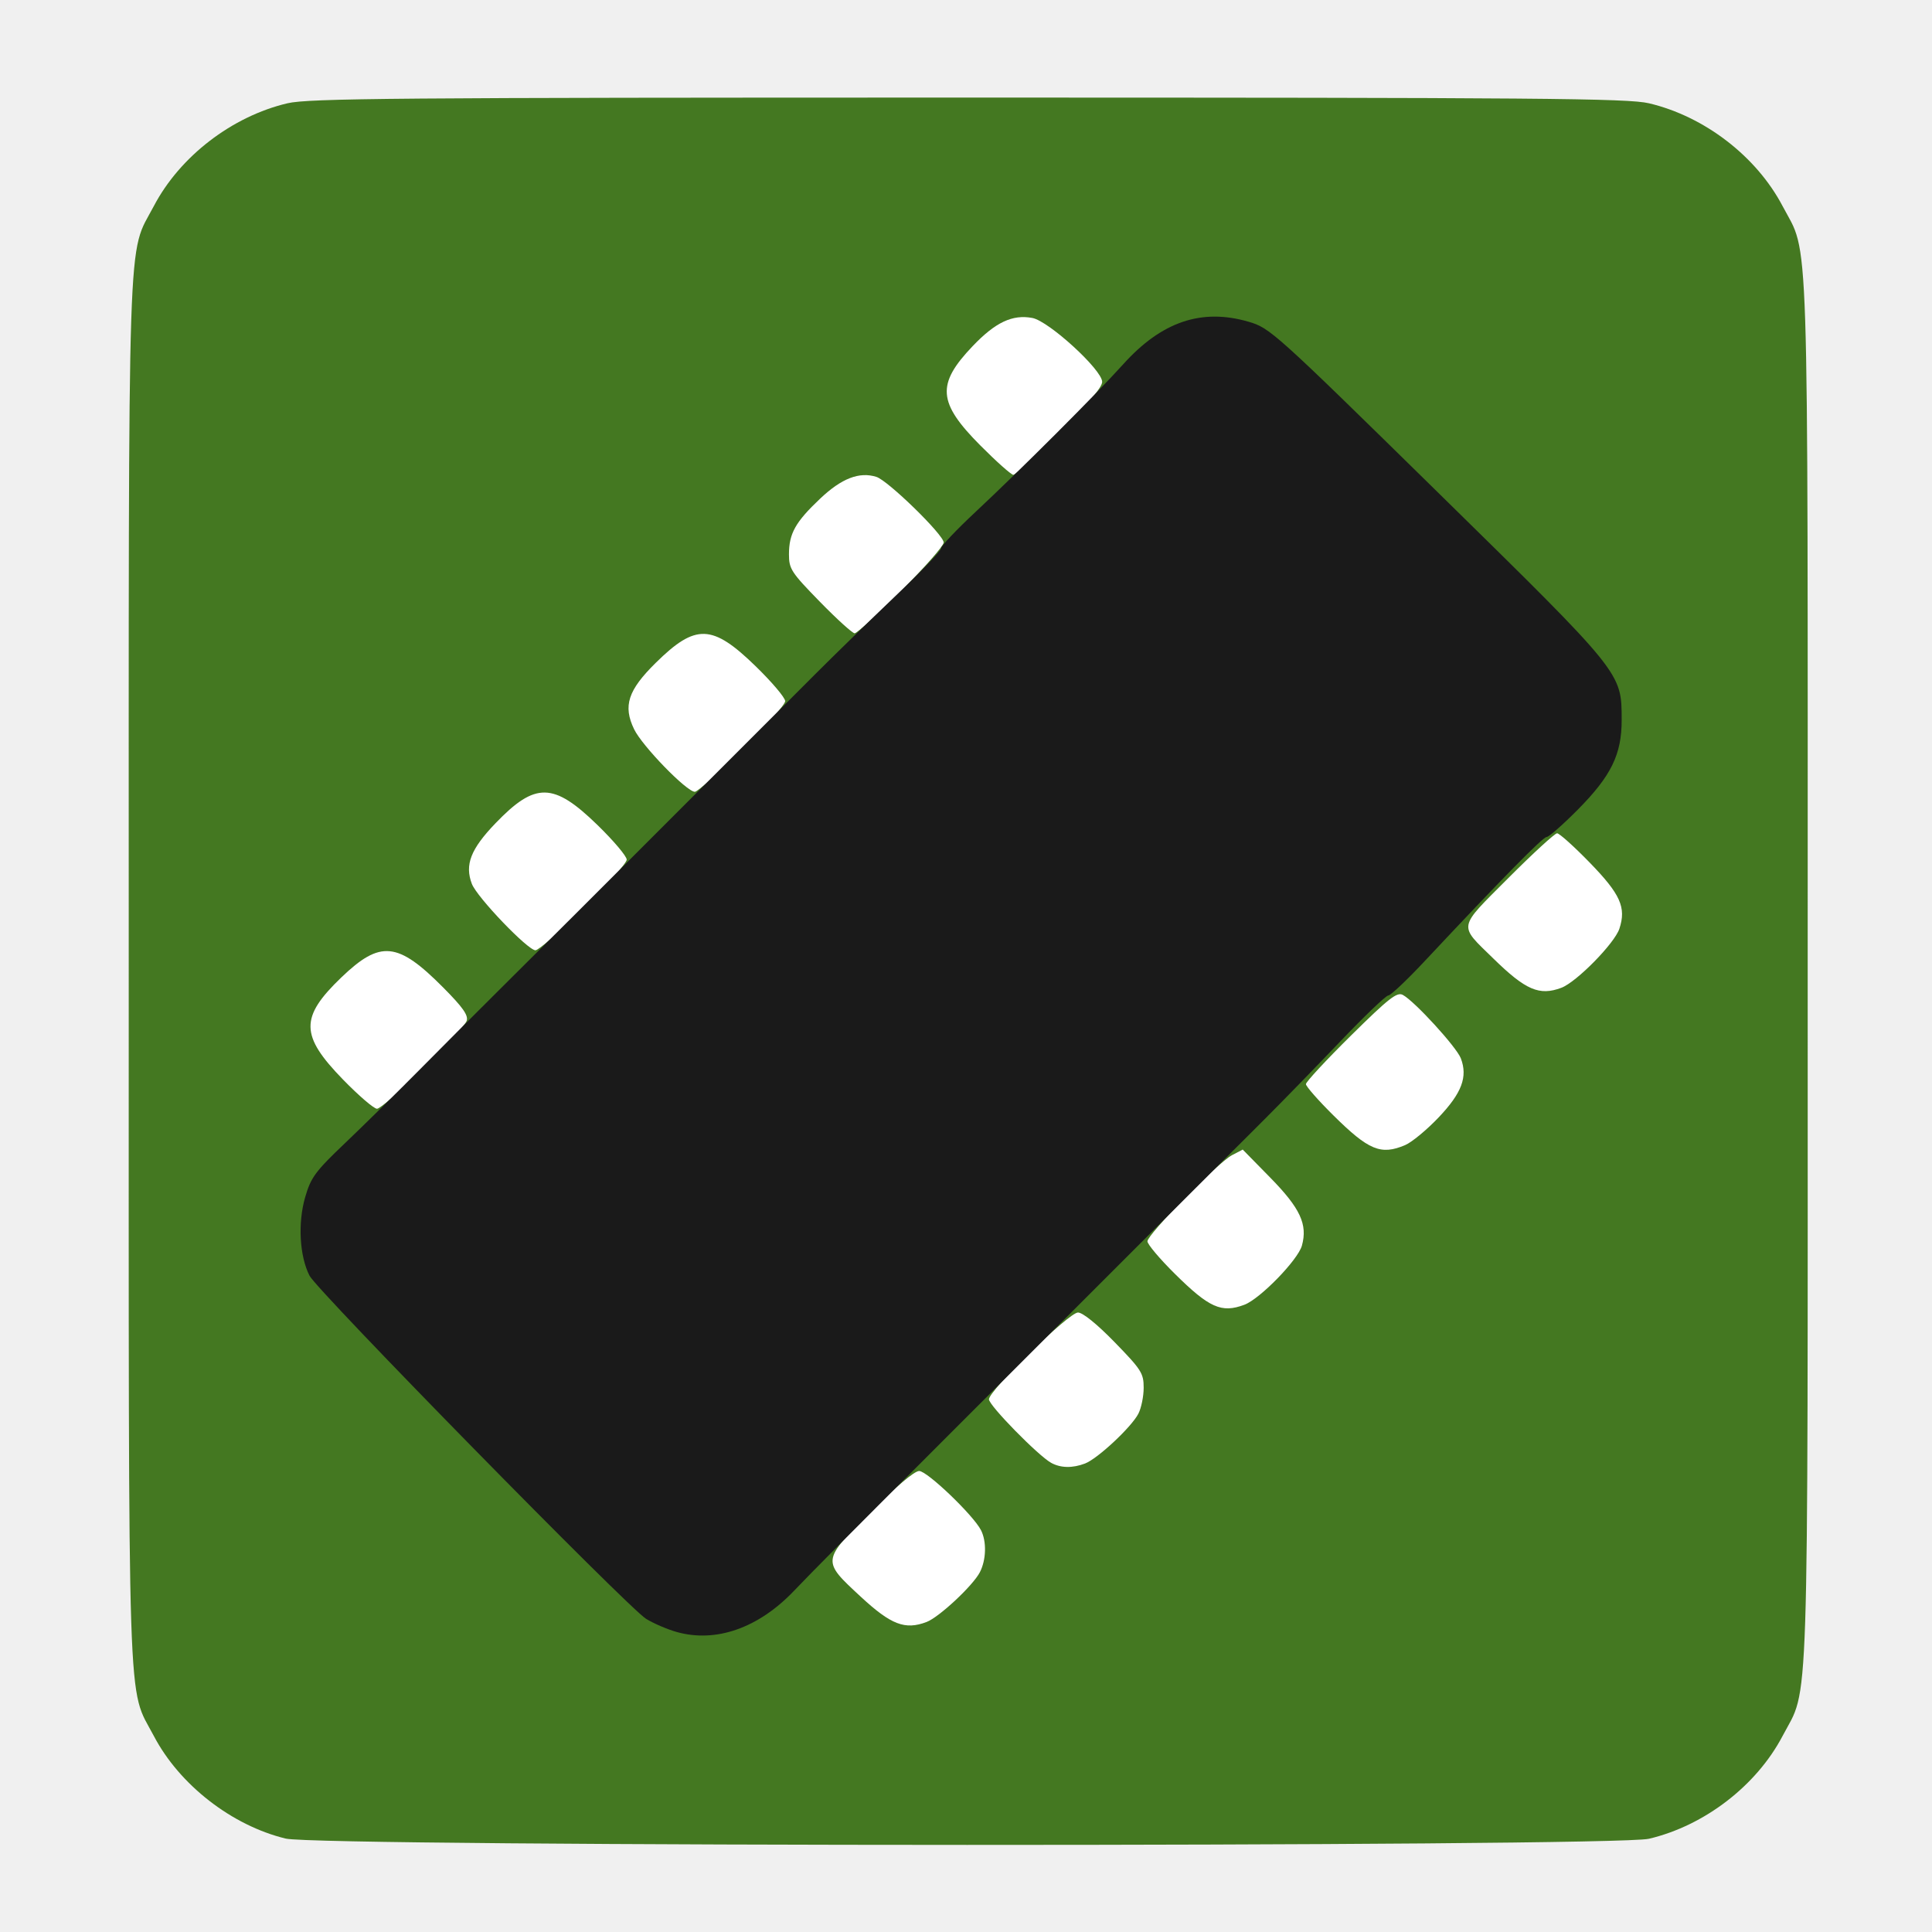
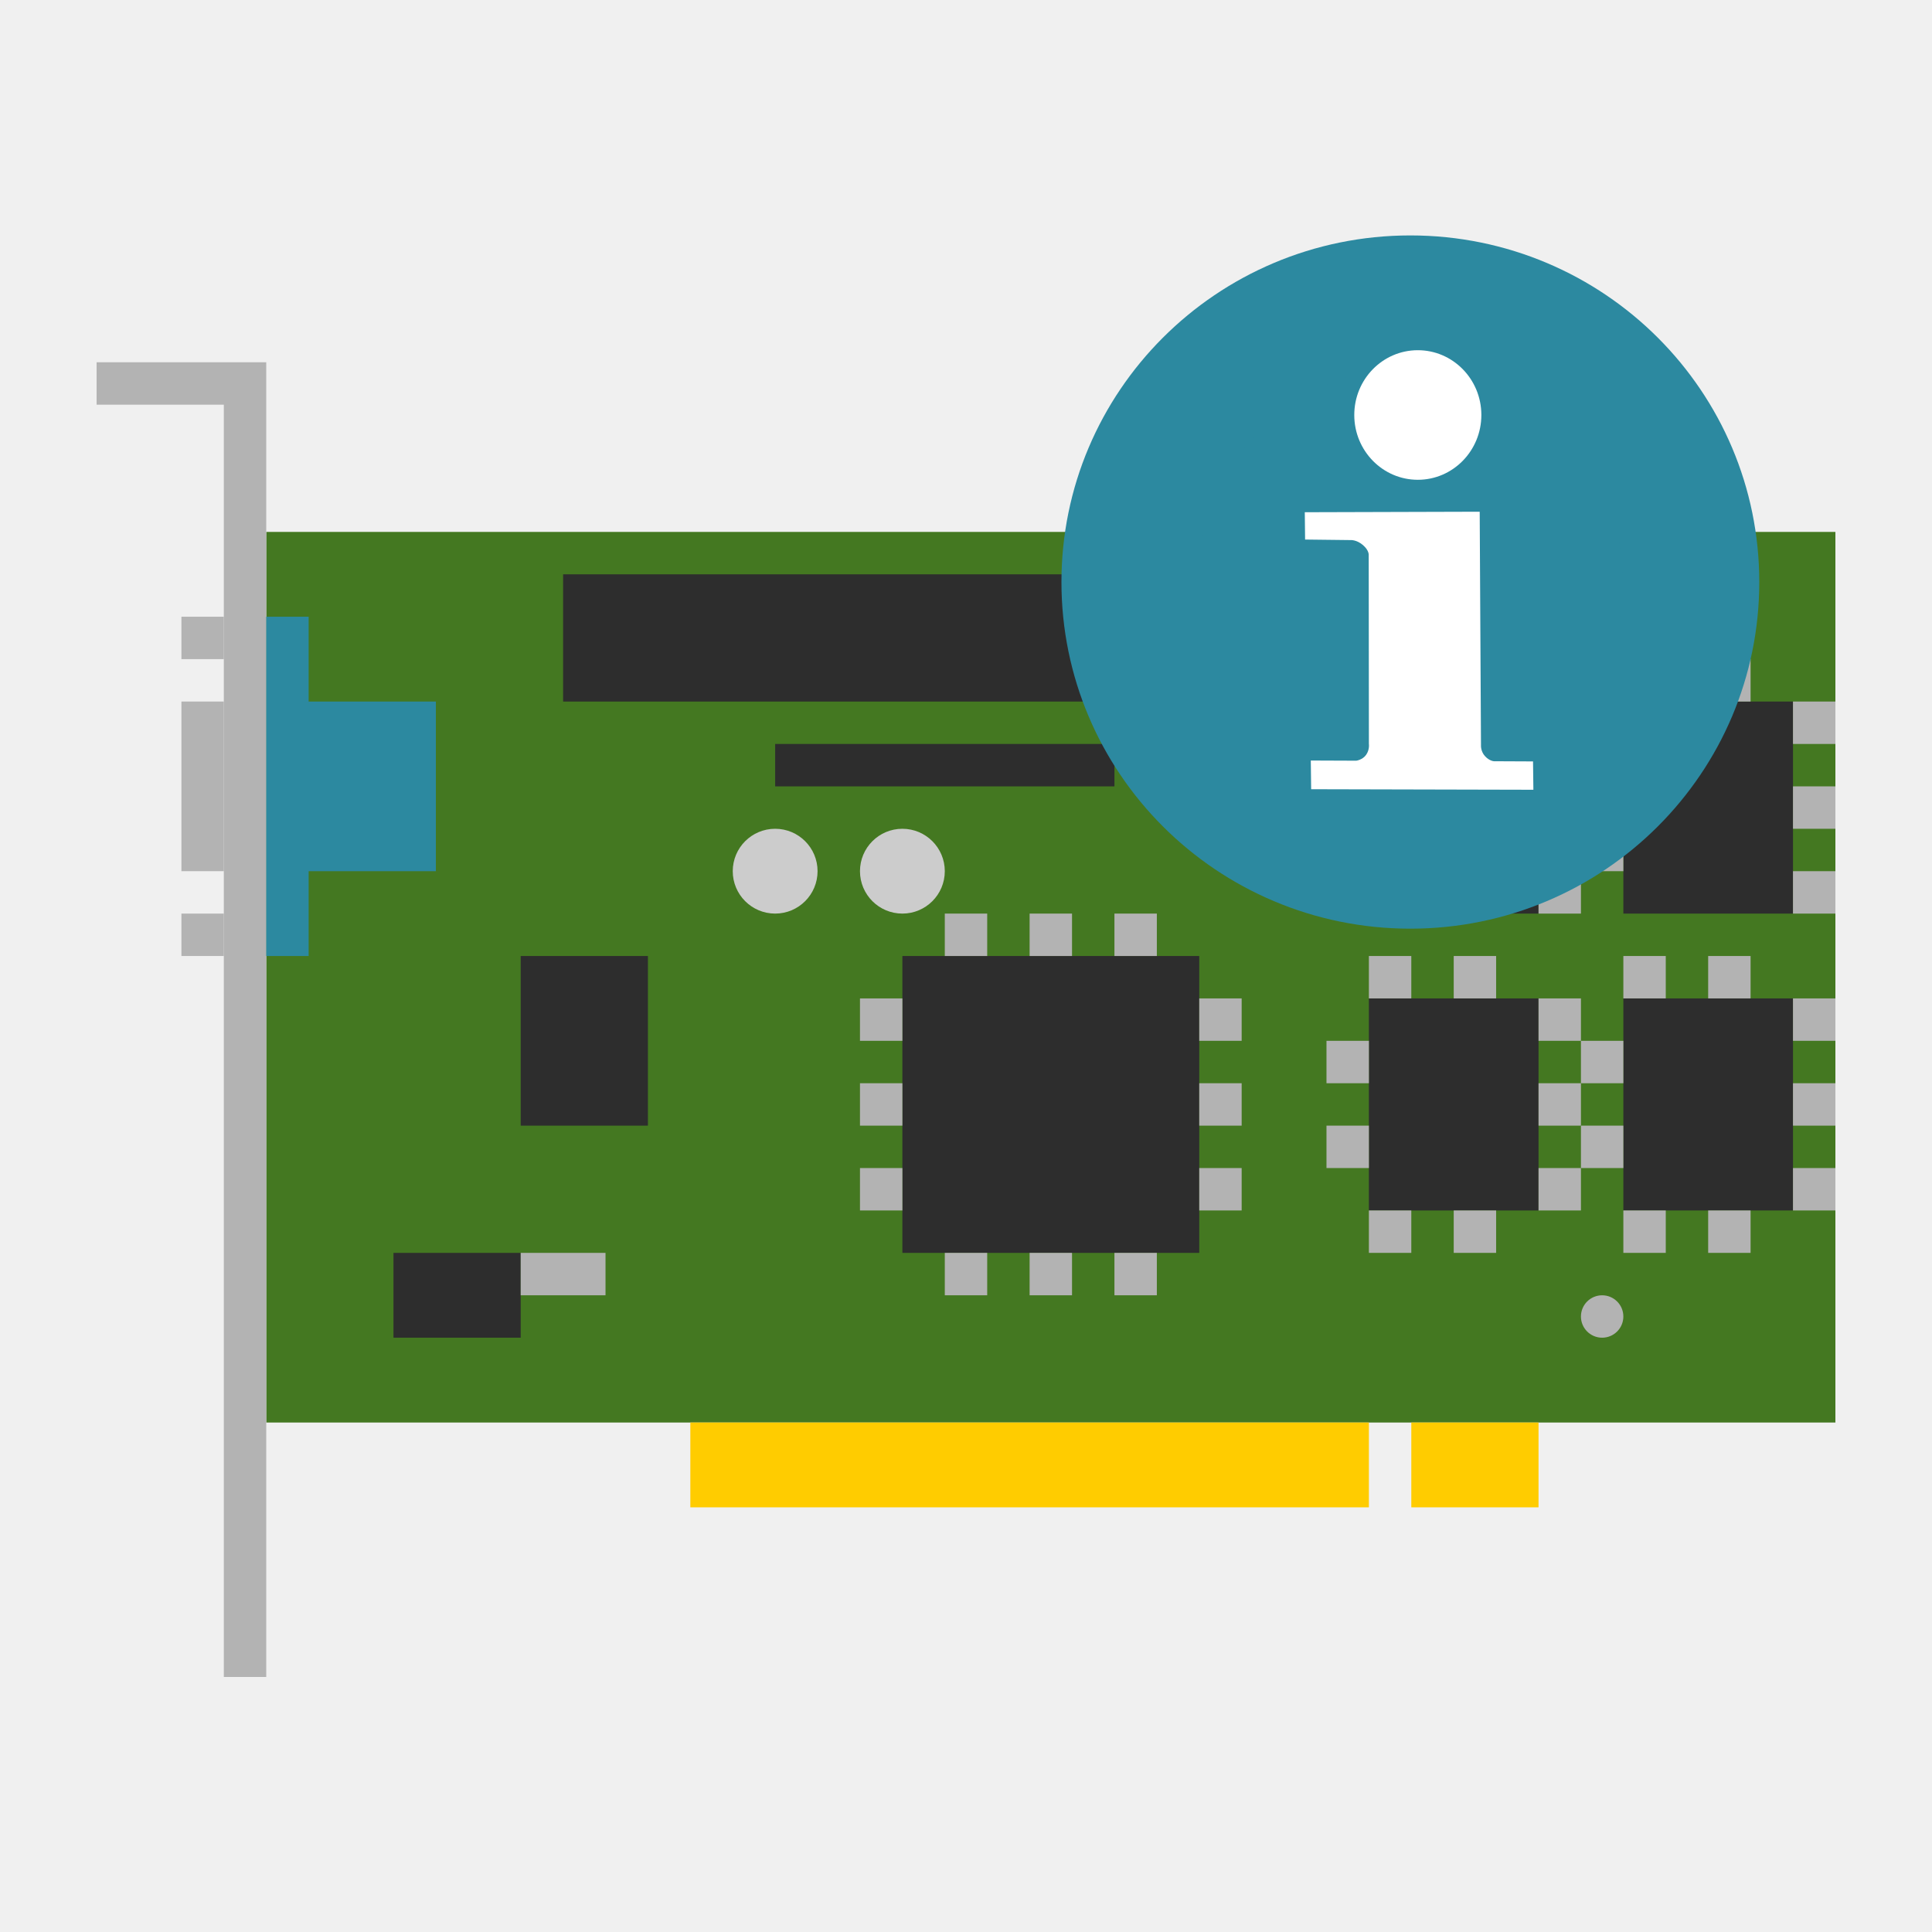
- <svg xmlns="http://www.w3.org/2000/svg" id="svg2" version="1.1" width="512" height="512">
-   <defs id="defs6" />
-   <rect style="fill:#ffffff;fill-opacity:1;fill-rule:evenodd;stroke:none" id="rect3005" width="403.458" height="389.652" x="56.76" y="58.553" />
-   <path id="path2988" d="m 75.73,487.247 c -14.294,-3.46 -28.148,-14.233 -34.95,-27.177 -7.117,-13.544 -6.666,0.188 -6.666,-202.739 0,-202.928 -0.451,-189.196 6.666,-202.739 6.915,-13.159 20.698,-23.756 35.408,-27.223 5.572,-1.314 28.821,-1.508 180.397,-1.508 151.576,0 174.824,0.194 180.397,1.508 14.71,3.467 28.493,14.065 35.408,27.223 7.117,13.544 6.666,-0.188 6.666,202.739 0,202.928 0.451,189.196 -6.666,202.739 -6.915,13.159 -20.698,23.756 -35.408,27.223 -9.324,2.198 -352.163,2.154 -361.252,-0.046 z M 245.547,429.845 c 3.324,-1.264 12.287,-9.629 14.125,-13.183 1.695,-3.278 1.826,-8.15 0.3,-11.147 -2.022,-3.971 -14.254,-15.684 -16.378,-15.684 -1.269,0 -6.164,4.133 -12.91,10.9 -12.944,12.984 -12.926,12.832 -2.551,22.438 8.019,7.424 11.717,8.842 17.414,6.676 z m 42,-42 c 3.324,-1.264 12.287,-9.629 14.125,-13.183 0.777,-1.502 1.413,-4.606 1.413,-6.896 0,-3.839 -0.6,-4.781 -7.673,-12.05 -4.683,-4.812 -8.476,-7.885 -9.734,-7.885 -2.428,0 -23.593,20.641 -23.593,23.008 0,1.624 13.074,14.966 16.5,16.838 2.518,1.376 5.631,1.435 8.963,0.168 z m 42.222,-42.069 c 4.167,-1.562 14.203,-11.88 15.253,-15.682 1.553,-5.624 -0.443,-9.904 -8.405,-18.022 l -7.28,-7.423 -2.877,1.503 c -3.723,1.945 -22.377,20.963 -22.377,22.814 0,0.778 3.263,4.645 7.25,8.593 9.134,9.043 12.375,10.488 18.435,8.217 z m 42.597,-42.308 c 1.77,-0.75 5.772,-4.057 8.894,-7.348 6.145,-6.479 7.744,-10.738 5.877,-15.649 -1.135,-2.986 -12.25,-15.135 -15.382,-16.814 -1.538,-0.824 -3.727,0.895 -13.75,10.794 -6.557,6.476 -11.921,12.259 -11.921,12.852 0,0.593 3.263,4.308 7.25,8.256 9.387,9.294 12.606,10.631 19.032,7.908 z m -260.142,-20.32 c 5.963,-5.876 11.118,-11.554 11.456,-12.619 0.466,-1.469 -1.029,-3.592 -6.199,-8.801 -12.079,-12.172 -16.68,-12.631 -27.026,-2.697 -11.002,10.565 -10.925,15.374 0.436,27.05 4.147,4.263 8.204,7.75 9.016,7.75 0.812,0 6.355,-4.807 12.317,-10.683 z m 301.545,-21.372 c 4.022,-1.507 14.101,-11.766 15.386,-15.659 1.859,-5.633 0.277,-9.154 -7.878,-17.536 -4.147,-4.263 -8.032,-7.75 -8.632,-7.75 -0.601,0 -6.42,5.342 -12.931,11.87 -13.531,13.566 -13.278,12.203 -3.952,21.326 8.555,8.369 12.185,9.931 18.007,7.749 z M 154.738,240.636 c 6.241,-6.157 11.346,-11.929 11.346,-12.827 0,-0.898 -3.487,-5.025 -7.75,-9.172 -11.677,-11.361 -16.486,-11.438 -27.05,-0.436 -6.544,6.815 -8.162,10.969 -6.24,16.023 1.345,3.538 14.82,17.606 16.863,17.606 0.817,0 6.59,-5.038 12.831,-11.195 z m 42,-42 c 6.241,-6.157 11.346,-11.929 11.346,-12.827 0,-0.898 -3.51,-5.048 -7.8,-9.222 -11.526,-11.216 -15.9,-11.374 -26.478,-0.955 -7.395,7.284 -8.752,11.441 -5.756,17.63 2.159,4.459 13.926,16.569 16.1,16.569 0.682,0 6.346,-5.038 12.587,-11.195 z m 42.081,-42.039 c 6.196,-6.179 11.266,-11.95 11.266,-12.827 0,-2.039 -14.747,-16.42 -17.837,-17.393 -4.525,-1.426 -9.213,0.387 -14.894,5.761 -6.566,6.21 -8.269,9.251 -8.269,14.766 0,3.873 0.586,4.773 8.177,12.55 4.498,4.608 8.653,8.378 9.234,8.378 0.581,0 6.127,-5.055 12.323,-11.234 z m 42,-42 c 7.434,-7.413 11.266,-11.971 11.266,-13.401 0,-3.175 -14.137,-16.113 -18.501,-16.931 -5.282,-0.991 -9.784,1.135 -15.834,7.478 -9.624,10.09 -9.249,14.939 2.03,26.285 4.267,4.292 8.211,7.803 8.765,7.803 0.554,0 6.077,-5.055 12.273,-11.234 z" style="fill:#447821;fill-opacity:1" />
-   <path id="path2986" d="m 179.354,432.499 c -2.502,-0.701 -6.16,-2.271 -8.129,-3.488 -4.83,-2.985 -87.095,-86.85 -89.189,-90.924 -2.653,-5.161 -3.147,-13.994 -1.164,-20.814 1.536,-5.283 2.653,-6.794 10.668,-14.431 4.924,-4.692 14.071,-13.705 20.326,-20.03 6.255,-6.325 15.404,-15.494 20.33,-20.375 4.927,-4.881 14.357,-14.275 20.957,-20.875 6.6,-6.6 16.05,-16.05 21,-21 4.95,-4.95 14.454,-14.456 21.121,-21.125 6.667,-6.669 16.17,-16.175 21.118,-21.125 4.949,-4.95 14.4,-14.154 21.004,-20.454 6.604,-6.299 12.006,-11.952 12.006,-12.562 0,-0.609 4.065,-4.905 9.033,-9.546 12.014,-11.224 32.072,-31.279 39.243,-39.238 10.16,-11.276 20.756,-14.868 33.195,-11.251 5.694,1.655 6.843,2.691 50.042,45.092 49.255,48.346 48.824,47.813 48.844,60.459 0.014,9.112 -2.781,14.822 -11.625,23.75 -3.95,3.987 -7.667,7.25 -8.26,7.25 -1,0 -11.82,11.015 -32.41,32.993 -4.641,4.954 -8.94,9.007 -9.553,9.007 -0.613,0 -6.369,5.513 -12.79,12.25 -6.422,6.737 -15.455,16.018 -20.073,20.624 -4.619,4.605 -14.023,13.999 -20.898,20.874 -6.875,6.875 -16.325,16.325 -21,21 -4.675,4.675 -14.125,14.125 -21,21 -6.875,6.875 -16.325,16.325 -21,21 -27.945,27.942 -35.346,35.397 -40.782,41.079 -9.408,9.833 -20.645,13.768 -31.014,10.861 z" style="fill:#1a1a1a" />
+ <svg xmlns="http://www.w3.org/2000/svg" id="svg2" viewBox="0 0 500 500" version="1.1" width="100%" height="100%">
+   <defs id="defs4" />
+   <g id="layer1" transform="translate(-10,451.6378)">
+     <rect id="rect3816" style="color:#000000;fill:#447821;fill-opacity:1;fill-rule:evenodd" height="230.488" width="406.098" y="-313.979" x="78.902" />
+     <path id="rect2998" style="fill:#b3b3b3;fill-rule:evenodd" d="m 35,-357.882 v 10.976 h 32.927 v 329.268 h 10.976 v -329.268 -10.976 H 67.927 35 z" />
+     <rect id="rect3002" style="fill:#b3b3b3;fill-rule:evenodd" height="43.902" width="10.976" y="-270.079" x="56.951" />
+     <rect id="rect3004" style="fill:#b3b3b3;fill-rule:evenodd" height="10.976" width="10.976" y="-292.03" x="56.951" />
+     <path id="rect3010" style="color:#000000;fill:#2c89a0;fill-opacity:1;fill-rule:evenodd" d="m 78.902,-292.028 v 21.951 43.902 21.951 h 10.976 v -21.951 h 32.927 v -43.902 H 89.878 v -21.951 h -10.976 z" />
+     <rect id="rect3808" style="fill:#b3b3b3;fill-rule:evenodd" height="10.976" width="10.976" y="-215.201" x="56.951" />
+     <rect id="rect3818" style="color:#000000;fill:#2d2d2d;fill-rule:evenodd" height="76.829" width="76.829" y="-204.223" x="243.537" />
+     <rect id="rect3820" style="color:#000000;fill:#2d2d2d;fill-rule:evenodd" height="54.878" width="43.902" y="-193.248" x="364.268" />
+     <rect id="rect3822" style="color:#000000;fill:#2d2d2d;fill-rule:evenodd" height="54.878" width="43.902" y="-270.079" x="364.268" />
+     <rect id="rect3824" style="color:#000000;fill:#2d2d2d;fill-rule:evenodd" height="54.878" width="43.902" y="-270.079" x="430.122" />
+     <rect id="rect3826" style="color:#000000;fill:#2d2d2d;fill-rule:evenodd" height="54.878" width="43.902" y="-193.25" x="430.122" />
+     <rect id="rect3828" style="color:#000000;fill:#ffcc00;fill-rule:evenodd" height="21.951" width="175.61" y="-83.493" x="188.659" />
+     <rect id="rect3830" style="color:#000000;fill:#ffcc00;fill-rule:evenodd" height="21.951" width="32.927" y="-83.493" x="375.244" />
+     <rect id="rect3848" style="color:#000000;fill:#2d2d2d;fill-rule:evenodd" height="32.927" width="142.683" y="-303.004" x="155.732" />
+     <rect id="rect3850" style="color:#000000;fill:#2d2d2d;fill-rule:evenodd" height="32.927" width="32.927" y="-303.004" x="309.39" />
+     <rect id="rect3852" style="color:#000000;fill:#2d2d2d;fill-rule:evenodd" height="10.976" width="87.805" y="-259.101" x="210.61" />
+     <path id="path3854" style="color:#000000;fill:#cccccc;fill-rule:evenodd" d="m 19,20.5 a 0.5,0.5 0 1 1 -1,0 0.5,0.5 0 1 1 1,0 z" transform="matrix(21.95122,0,0,21.95122,-195.4878,-676.1764)" />
+     <path id="path3856" style="color:#000000;fill:#cccccc;fill-rule:evenodd" d="m 22,20.5 a 0.5,0.5 0 1 1 -1,0 0.5,0.5 0 1 1 1,0 z" transform="matrix(21.95122,0,0,21.95122,-228.4146,-676.1764)" />
+     <rect id="rect3858" style="color:#000000;fill:#2d2d2d;fill-rule:evenodd" height="43.902" width="32.927" y="-204.223" x="144.756" />
+     <rect id="rect3860" style="color:#000000;fill:#2d2d2d;fill-rule:evenodd" height="21.951" width="32.927" y="-127.394" x="111.829" />
+     <path id="path3862" style="color:#000000;fill:#b3b3b3;fill-rule:evenodd" d="m 39,31.5 a 0.5,0.5 0 1 1 -1,0 0.5,0.5 0 1 1 1,0 z" transform="matrix(10.97561,0,0,10.97561,2.073171,-456.6622)" />
+     <rect id="rect3864" style="color:#000000;fill:#b3b3b3;fill-rule:evenodd" height="10.976" width="10.976" y="-193.248" x="232.561" />
+     <rect id="rect3866" style="color:#000000;fill:#b3b3b3;fill-rule:evenodd" height="10.976" width="10.976" y="-171.298" x="232.561" />
+     <rect id="rect3868" style="color:#000000;fill:#b3b3b3;fill-rule:evenodd" height="10.976" width="10.976" y="-149.347" x="232.561" />
+     <rect id="rect3870" style="color:#000000;fill:#b3b3b3;fill-rule:evenodd" height="10.976" width="10.976" y="-127.396" x="254.512" />
+     <rect id="rect3872" style="color:#000000;fill:#b3b3b3;fill-rule:evenodd" height="10.976" width="10.976" y="-127.396" x="276.463" />
+     <rect id="rect3874" style="color:#000000;fill:#b3b3b3;fill-rule:evenodd" height="10.976" width="10.976" y="-127.396" x="298.415" />
+     <rect id="rect3876" style="color:#000000;fill:#b3b3b3;fill-rule:evenodd" height="10.976" width="10.976" y="-149.347" x="320.366" />
+     <rect id="rect3878" style="color:#000000;fill:#b3b3b3;fill-rule:evenodd" height="10.976" width="10.976" y="-171.298" x="320.366" />
+     <rect id="rect3880" style="color:#000000;fill:#b3b3b3;fill-rule:evenodd" height="10.976" width="10.976" y="-193.25" x="320.366" />
+     <rect id="rect3882" style="color:#000000;fill:#b3b3b3;fill-rule:evenodd" height="10.976" width="10.976" y="-215.201" x="298.415" />
+     <rect id="rect3884" style="color:#000000;fill:#b3b3b3;fill-rule:evenodd" height="10.976" width="10.976" y="-215.201" x="276.463" />
+     <rect id="rect3886" style="color:#000000;fill:#b3b3b3;fill-rule:evenodd" height="10.976" width="10.976" y="-215.201" x="254.512" />
+     <rect id="rect3888" style="color:#000000;fill:#b3b3b3;fill-rule:evenodd" height="10.976" width="10.976" y="-204.225" x="364.268" />
+     <rect id="rect3890" style="color:#000000;fill:#b3b3b3;fill-rule:evenodd" height="10.976" width="10.976" y="-204.225" x="386.22" />
+     <rect id="rect3892" style="color:#000000;fill:#b3b3b3;fill-rule:evenodd" height="10.976" width="10.976" y="-193.25" x="408.171" />
+     <rect id="rect3894" style="color:#000000;fill:#b3b3b3;fill-rule:evenodd" height="10.976" width="10.976" y="-171.298" x="408.171" />
+     <rect id="rect3896" style="color:#000000;fill:#b3b3b3;fill-rule:evenodd" height="10.976" width="10.976" y="-149.347" x="408.171" />
+     <rect id="rect3898" style="color:#000000;fill:#b3b3b3;fill-rule:evenodd" height="10.976" width="10.976" y="-138.372" x="386.22" />
+     <rect id="rect3900" style="color:#000000;fill:#b3b3b3;fill-rule:evenodd" height="10.976" width="10.976" y="-138.372" x="364.268" />
+     <rect id="rect3902" style="color:#000000;fill:#b3b3b3;fill-rule:evenodd" height="10.976" width="10.976" y="-160.323" x="353.293" />
+     <rect id="rect3904" style="color:#000000;fill:#b3b3b3;fill-rule:evenodd" height="10.976" width="10.976" y="-182.274" x="353.293" />
+     <rect id="rect3906" style="color:#000000;fill:#b3b3b3;fill-rule:evenodd" height="10.976" width="21.951" y="-127.396" x="144.756" />
+     <rect id="rect3964" style="color:#000000;fill:#b3b3b3;fill-rule:evenodd" height="10.976" width="10.976" y="-204.225" x="430.122" />
+     <rect id="rect3966" style="color:#000000;fill:#b3b3b3;fill-rule:evenodd" height="10.976" width="10.976" y="-204.225" x="452.073" />
+     <rect id="rect3968" style="color:#000000;fill:#b3b3b3;fill-rule:evenodd" height="10.976" width="10.976" y="-193.25" x="474.024" />
+     <rect id="rect3970" style="color:#000000;fill:#b3b3b3;fill-rule:evenodd" height="10.976" width="10.976" y="-171.298" x="474.024" />
+     <rect id="rect3972" style="color:#000000;fill:#b3b3b3;fill-rule:evenodd" height="10.976" width="10.976" y="-149.347" x="474.024" />
+     <rect id="rect3974" style="color:#000000;fill:#b3b3b3;fill-rule:evenodd" height="10.976" width="10.976" y="-138.372" x="452.073" />
+     <rect id="rect3976" style="color:#000000;fill:#b3b3b3;fill-rule:evenodd" height="10.976" width="10.976" y="-138.372" x="430.122" />
+     <rect id="rect3978" style="color:#000000;fill:#b3b3b3;fill-rule:evenodd" height="10.976" width="10.976" y="-160.323" x="419.146" />
+     <rect id="rect3980" style="color:#000000;fill:#b3b3b3;fill-rule:evenodd" height="10.976" width="10.976" y="-182.274" x="419.146" />
+     <rect id="rect4000" style="color:#000000;fill:#b3b3b3;fill-rule:evenodd" height="10.976" width="10.976" y="-281.054" x="430.122" />
+     <rect id="rect4002" style="color:#000000;fill:#b3b3b3;fill-rule:evenodd" height="10.976" width="10.976" y="-281.054" x="452.073" />
+     <rect id="rect4004" style="color:#000000;fill:#b3b3b3;fill-rule:evenodd" height="10.976" width="10.976" y="-270.079" x="474.024" />
+     <rect id="rect4006" style="color:#000000;fill:#b3b3b3;fill-rule:evenodd" height="10.976" width="10.976" y="-248.128" x="474.024" />
+     <rect id="rect4008" style="color:#000000;fill:#b3b3b3;fill-rule:evenodd" height="10.976" width="10.976" y="-226.176" x="474.024" />
+     <rect id="rect4014" style="color:#000000;fill:#b3b3b3;fill-rule:evenodd" height="10.976" width="10.976" y="-237.152" x="419.146" />
+     <rect id="rect4016" style="color:#000000;fill:#b3b3b3;fill-rule:evenodd" height="10.976" width="10.976" y="-259.103" x="419.146" />
+     <rect id="rect4036" style="color:#000000;fill:#b3b3b3;fill-rule:evenodd" height="10.976" width="10.976" y="-281.054" x="364.268" />
+     <rect id="rect4038" style="color:#000000;fill:#b3b3b3;fill-rule:evenodd" height="10.976" width="10.976" y="-281.054" x="386.22" />
+     <rect id="rect4040" style="color:#000000;fill:#b3b3b3;fill-rule:evenodd" height="10.976" width="10.976" y="-270.079" x="408.171" />
+     <rect id="rect4042" style="color:#000000;fill:#b3b3b3;fill-rule:evenodd" height="10.976" width="10.976" y="-248.128" x="408.171" />
+     <rect id="rect4044" style="color:#000000;fill:#b3b3b3;fill-rule:evenodd" height="10.976" width="10.976" y="-226.176" x="408.171" />
+     <rect id="rect4050" style="color:#000000;fill:#b3b3b3;fill-rule:evenodd" height="10.976" width="10.976" y="-237.152" x="353.293" />
+     <rect id="rect4052" style="color:#000000;fill:#b3b3b3;fill-rule:evenodd" height="10.976" width="10.976" y="-259.103" x="353.293" />
+     <path style="fill:#2c89a0;fill-opacity:1;stroke:#2c89a0;stroke-width:35;stroke-linecap:round;stroke-linejoin:bevel;stroke-miterlimit:4;stroke-opacity:1;stroke-dasharray:none" id="path3884" d="m 551,181.5 a 72,74.5 0 1 1 -144,0 72,74.5 0 1 1 144,0 z" transform="matrix(1.008925,0,0,0.9750683,-108.275,-477.9785)" />
+     <path style="fill:#ffffff;stroke:none" d="m 347.679,-319.074 45.266,-0.13 0.333,60.424 c 0,0 -0.125,1.567 1.041,2.841 1.166,1.274 2.326,1.31 2.326,1.31 l 10.101,0.046 0.092,7.333 -57.513,-0.138 -0.092,-7.426 11.761,0.046 c 0,0 1.633,-0.199 2.568,-1.536 0.935,-1.337 0.706,-2.799 0.706,-2.799 l -0.046,-48.842 c 0,0 0.159,-1.22 -1.512,-2.646 -1.671,-1.427 -3.238,-1.274 -3.238,-1.274 l -11.715,-0.138 z" id="path3779" />
+     <path style="fill:#ffffff;fill-opacity:1;stroke:none" id="path2997-3" d="m 624.274,263.502 a 12.879,13.132 0 1 1 -1.4e-4,-0.062" transform="matrix(1.276846,0,0,1.276846,-403.7275,-680.6871)" />
+   </g>
</svg>
